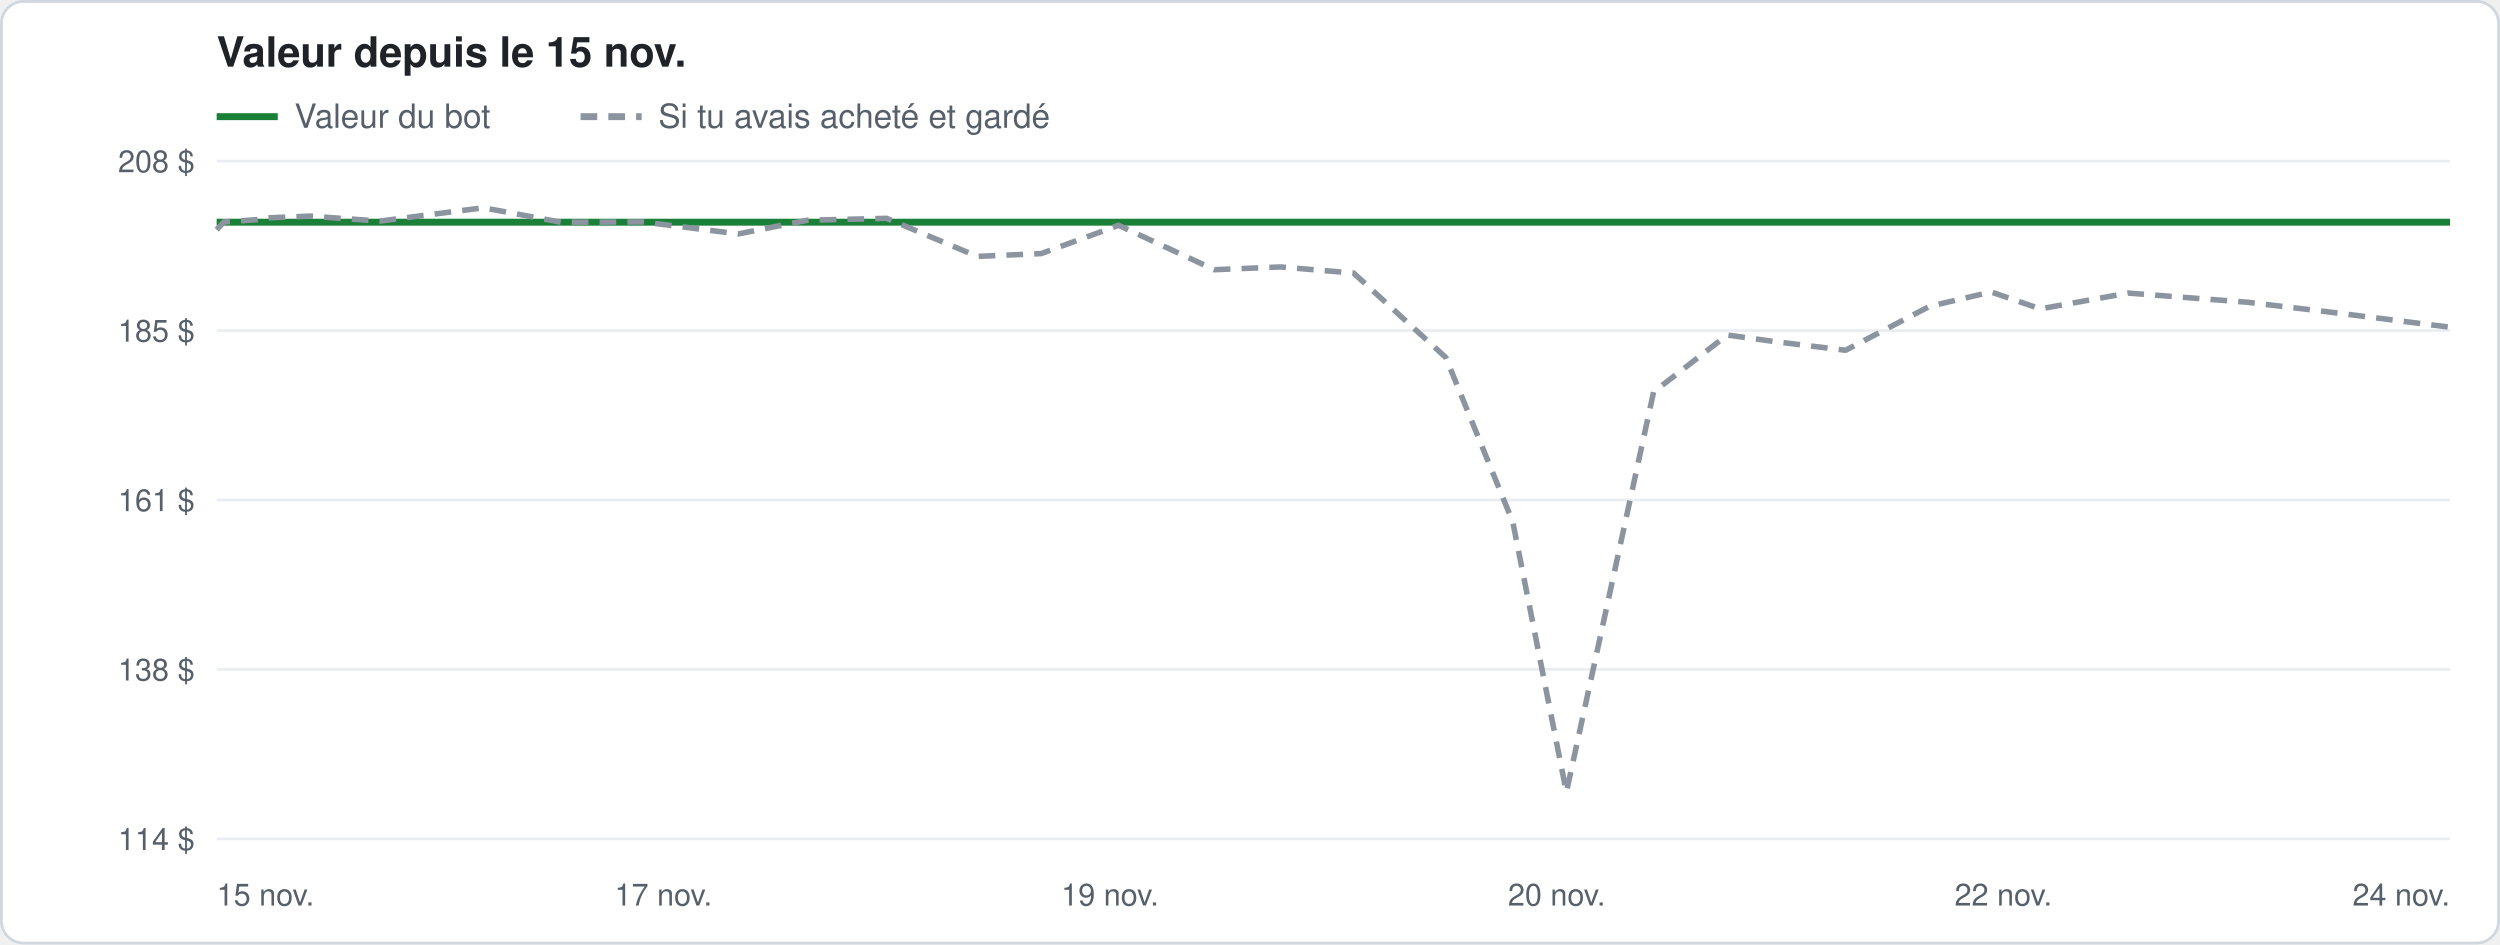
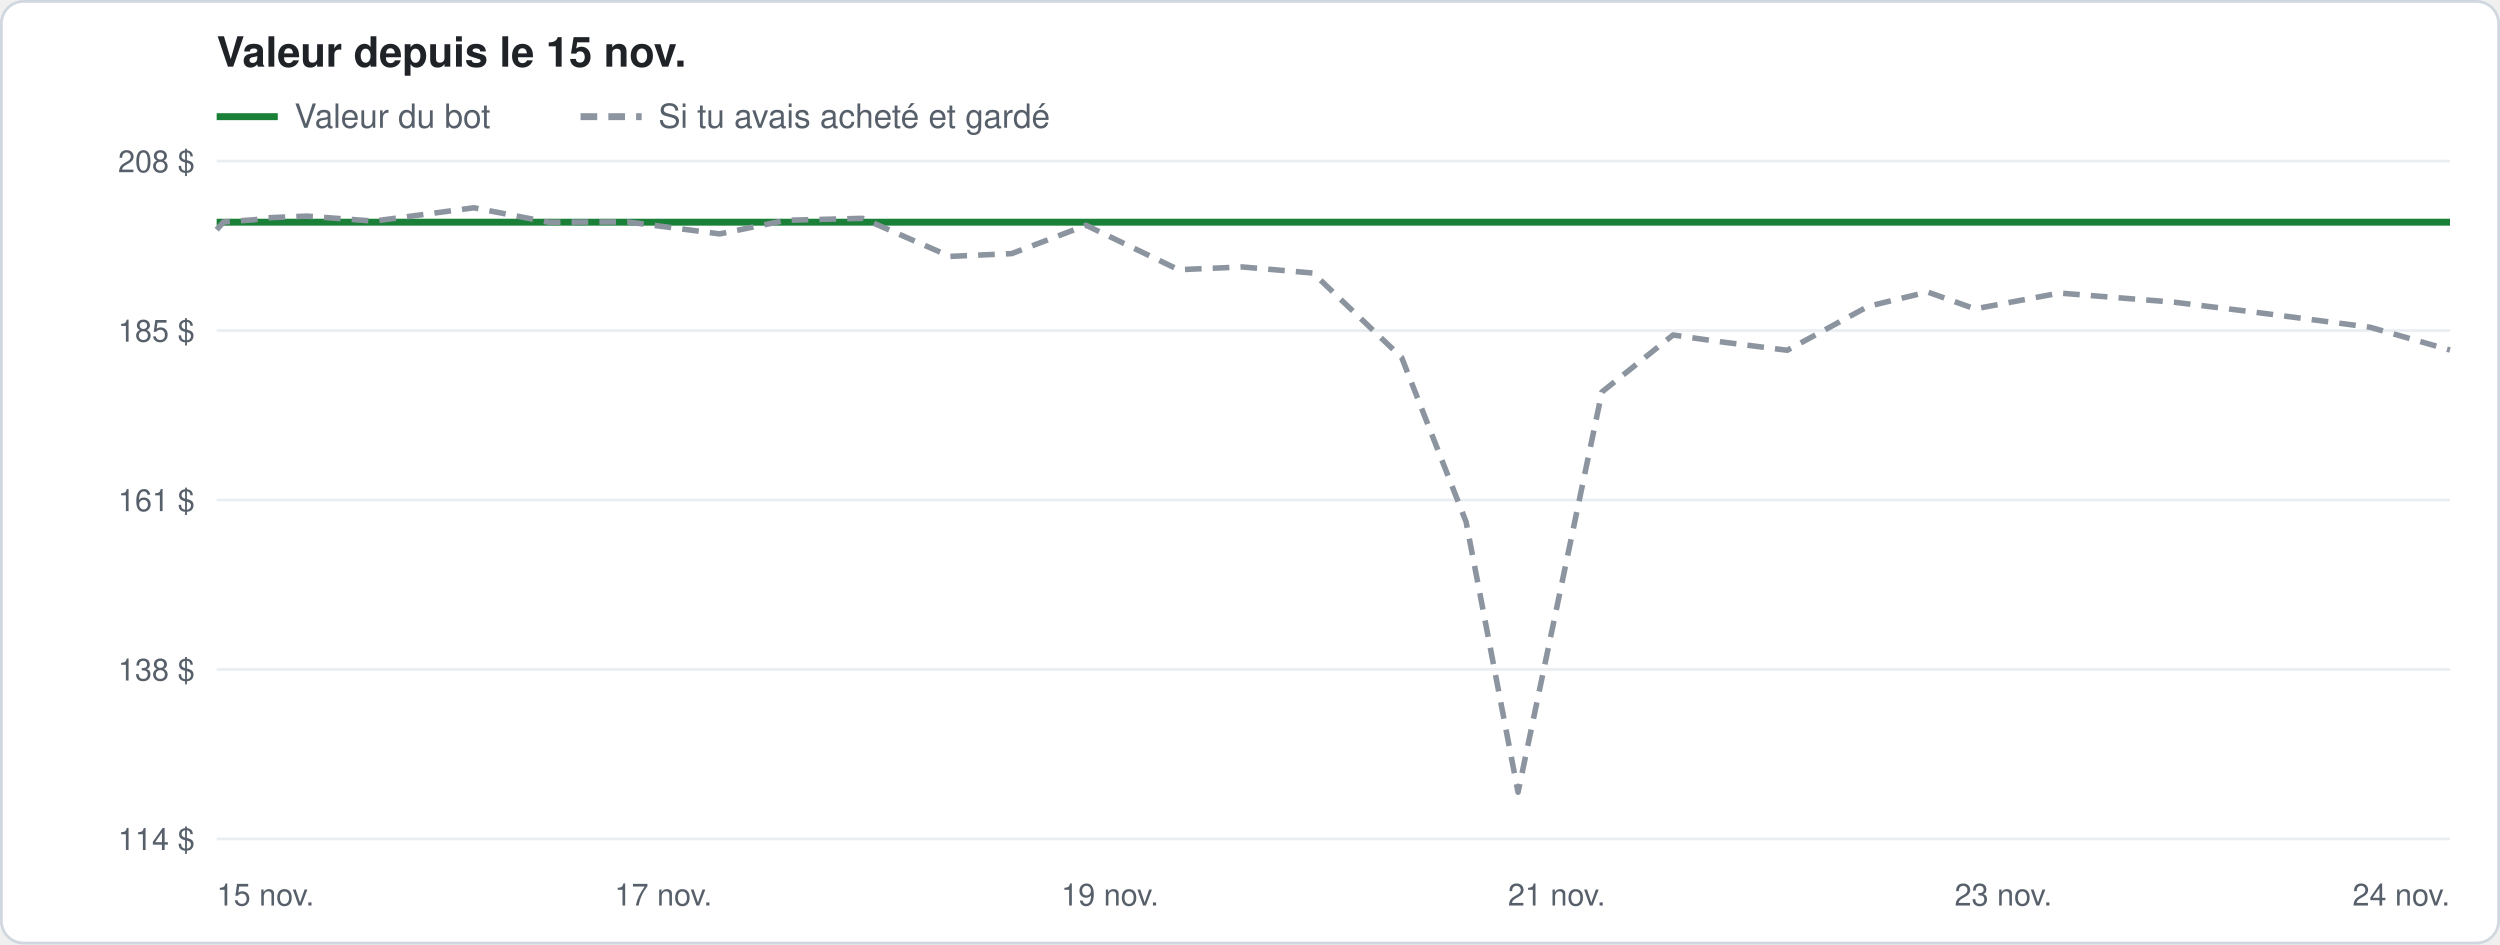
<svg xmlns="http://www.w3.org/2000/svg" width="900" height="340" viewBox="0 0 900 340" font-family="-apple-system, Segoe UI, Helvetica, Arial, sans-serif">
  <rect x="0.5" y="0.5" width="899" height="339" rx="8" fill="#ffffff" stroke="#d0d7de" />
  <text x="78" y="24" font-size="15" font-weight="600" fill="#1f2328">Valeur depuis le 15 nov.</text>
  <line x1="78" y1="42" x2="100" y2="42" stroke="#1a7f37" stroke-width="2.5" />
  <text x="106" y="46" font-size="12" fill="#57606a">Valeur du bot</text>
  <line x1="209" y1="42" x2="231" y2="42" stroke="#8c959f" stroke-width="2.5" stroke-dasharray="6 4" />
  <text x="237" y="46" font-size="12" fill="#57606a">Si tu avais acheté et gardé</text>
  <line x1="78" y1="302.0" x2="882" y2="302.0" stroke="#eaeef2" />
  <text x="70" y="306.0" font-size="11" fill="#57606a" text-anchor="end">114 $</text>
  <line x1="78" y1="241.0" x2="882" y2="241.0" stroke="#eaeef2" />
  <text x="70" y="245.0" font-size="11" fill="#57606a" text-anchor="end">138 $</text>
  <line x1="78" y1="180.0" x2="882" y2="180.0" stroke="#eaeef2" />
  <text x="70" y="184.0" font-size="11" fill="#57606a" text-anchor="end">161 $</text>
  <line x1="78" y1="119.0" x2="882" y2="119.0" stroke="#eaeef2" />
  <text x="70" y="123.0" font-size="11" fill="#57606a" text-anchor="end">185 $</text>
  <line x1="78" y1="58.0" x2="882" y2="58.0" stroke="#eaeef2" />
  <text x="70" y="62.0" font-size="11" fill="#57606a" text-anchor="end">208 $</text>
  <text x="78.0" y="326" font-size="11" fill="#57606a" text-anchor="start">15 nov.</text>
  <text x="238.8" y="326" font-size="11" fill="#57606a" text-anchor="middle">17 nov.</text>
  <text x="399.6" y="326" font-size="11" fill="#57606a" text-anchor="middle">19 nov.</text>
-   <text x="560.4" y="326" font-size="11" fill="#57606a" text-anchor="middle">20 nov.</text>
-   <text x="721.2" y="326" font-size="11" fill="#57606a" text-anchor="middle">22 nov.</text>
+   <text x="560.4" y="326" font-size="11" fill="#57606a" text-anchor="middle">21 nov.</text>
+   <text x="721.2" y="326" font-size="11" fill="#57606a" text-anchor="middle">23 nov.</text>
  <text x="882.0" y="326" font-size="11" fill="#57606a" text-anchor="end">24 nov.</text>
-   <polyline points="78.0,80.0 80.6,80.0 92.2,80.0 97.0,80.0 111.6,80.0 136.7,80.0 174.0,80.0 202.0,80.0 231.4,80.0 265.8,80.0 290.6,80.0 319.2,80.0 351.8,80.0 374.8,80.0 402.7,80.0 437.2,80.0 460.9,80.0 487.3,80.0 520.5,80.0 544.6,80.0 563.9,80.0 595.3,80.0 621.8,80.0 638.4,80.0 664.4,80.0 694.6,80.0 716.8,80.0 734.5,80.0 766.1,80.0 809.0,80.0 838.4,80.0 882.0,80.0" fill="none" stroke="#1a7f37" stroke-width="2.5" stroke-linejoin="round" />
-   <polyline points="78.0,82.7 80.6,79.9 92.2,79.1 97.0,78.4 111.6,77.8 136.7,79.6 174.0,74.8 202.0,80.0 231.4,79.9 265.8,84.2 290.6,79.3 319.2,78.6 351.8,92.3 374.8,91.3 402.7,81.1 437.2,97.1 460.9,96.1 487.3,98.3 520.5,128.7 544.6,187.9 563.9,285.2 595.3,141.1 621.8,120.6 638.4,122.9 664.4,126.1 694.6,110.3 716.8,105.1 734.5,111.2 766.1,105.5 809.0,108.8 838.4,112.3 882.0,117.8" fill="none" stroke="#8c959f" stroke-width="2" stroke-linejoin="round" stroke-dasharray="6 4" />
+   <polyline points="78.0,80.0 80.5,80.0 91.7,80.0 96.3,80.0 110.4,80.0 134.6,80.0 170.6,80.0 197.5,80.0 225.9,80.0 259.1,80.0 283.0,80.0 310.5,80.0 342.0,80.0 364.2,80.0 391.0,80.0 424.3,80.0 447.2,80.0 472.7,80.0 504.6,80.0 527.8,80.0 546.5,80.0 576.7,80.0 602.3,80.0 618.3,80.0 643.4,80.0 672.5,80.0 693.9,80.0 711.0,80.0 741.4,80.0 782.8,80.0 811.1,80.0 853.2,80.0 882.0,80.0" fill="none" stroke="#1a7f37" stroke-width="2.5" stroke-linejoin="round" />
+   <polyline points="78.0,82.7 80.5,79.9 91.7,79.1 96.3,78.4 110.4,77.8 134.6,79.6 170.6,74.8 197.5,80.0 225.9,79.9 259.1,84.2 283.0,79.3 310.5,78.6 342.0,92.3 364.2,91.3 391.0,81.1 424.3,97.1 447.2,96.1 472.7,98.3 504.6,128.7 527.8,187.9 546.5,285.2 576.7,141.1 602.3,120.6 618.3,122.9 643.4,126.1 672.5,110.3 693.9,105.1 711.0,111.2 741.4,105.5 782.8,108.8 811.1,112.3 853.2,117.8 882.0,126.0" fill="none" stroke="#8c959f" stroke-width="2" stroke-linejoin="round" stroke-dasharray="6 4" />
</svg>
